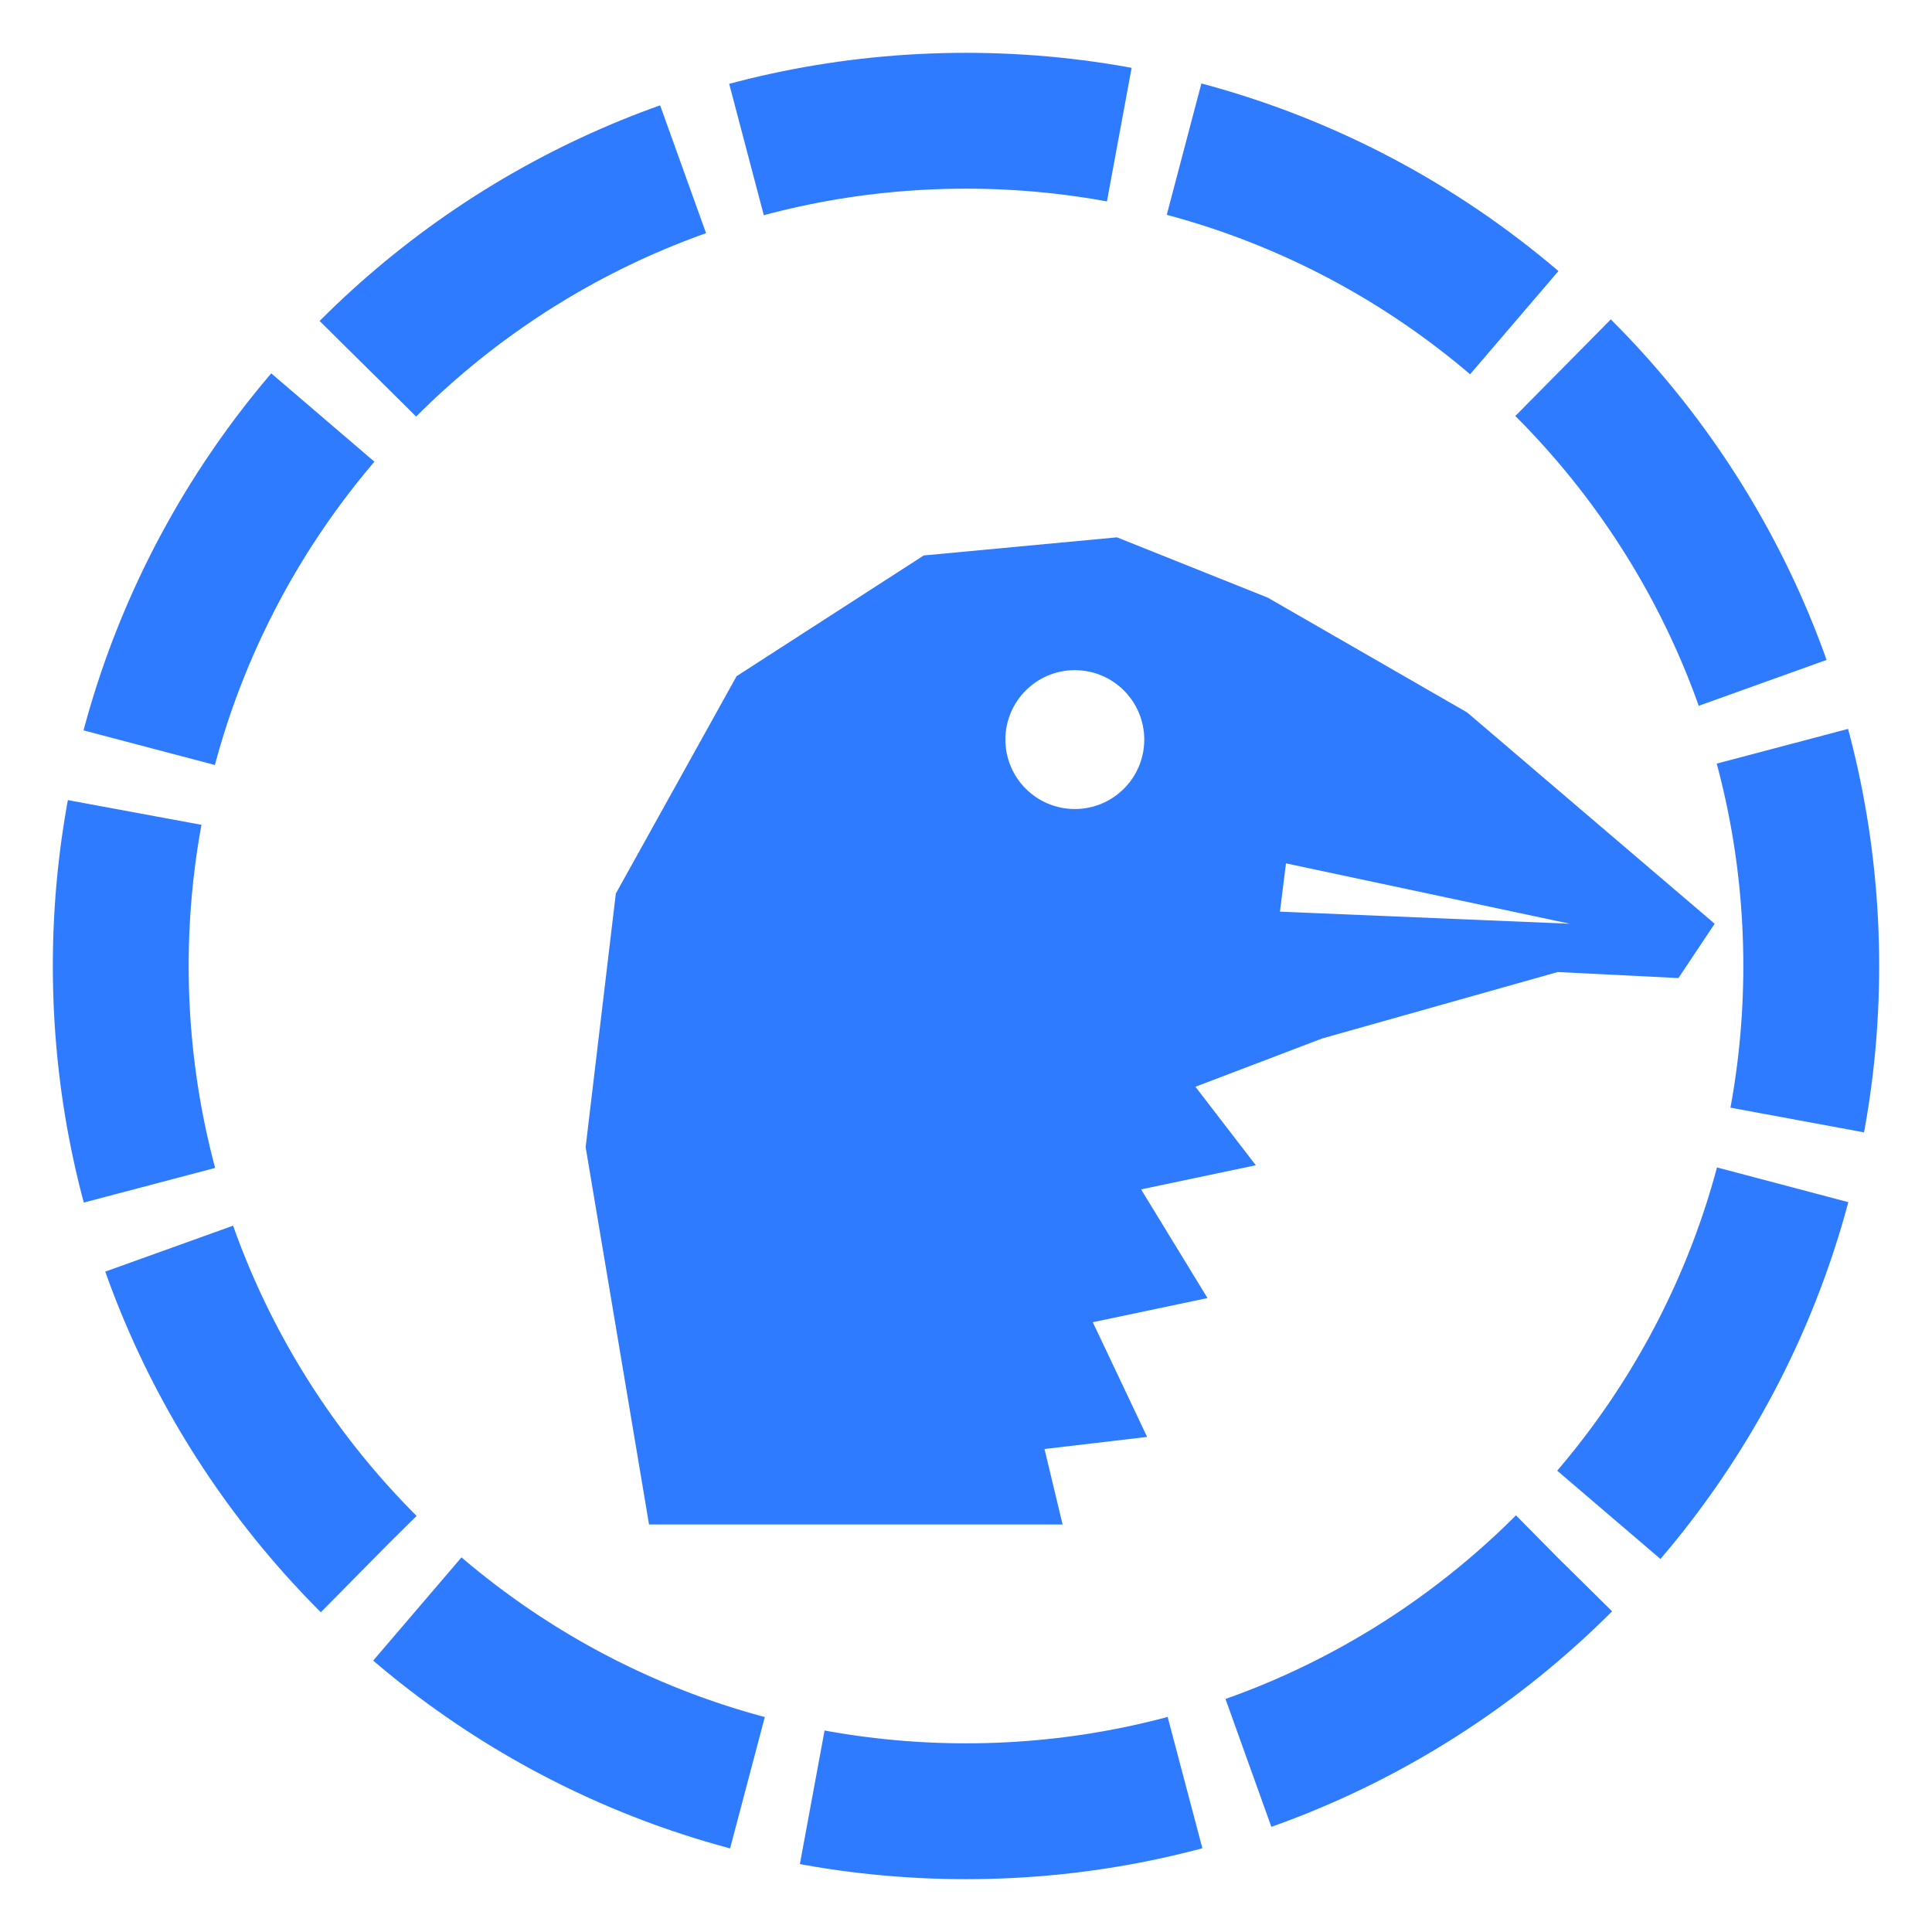
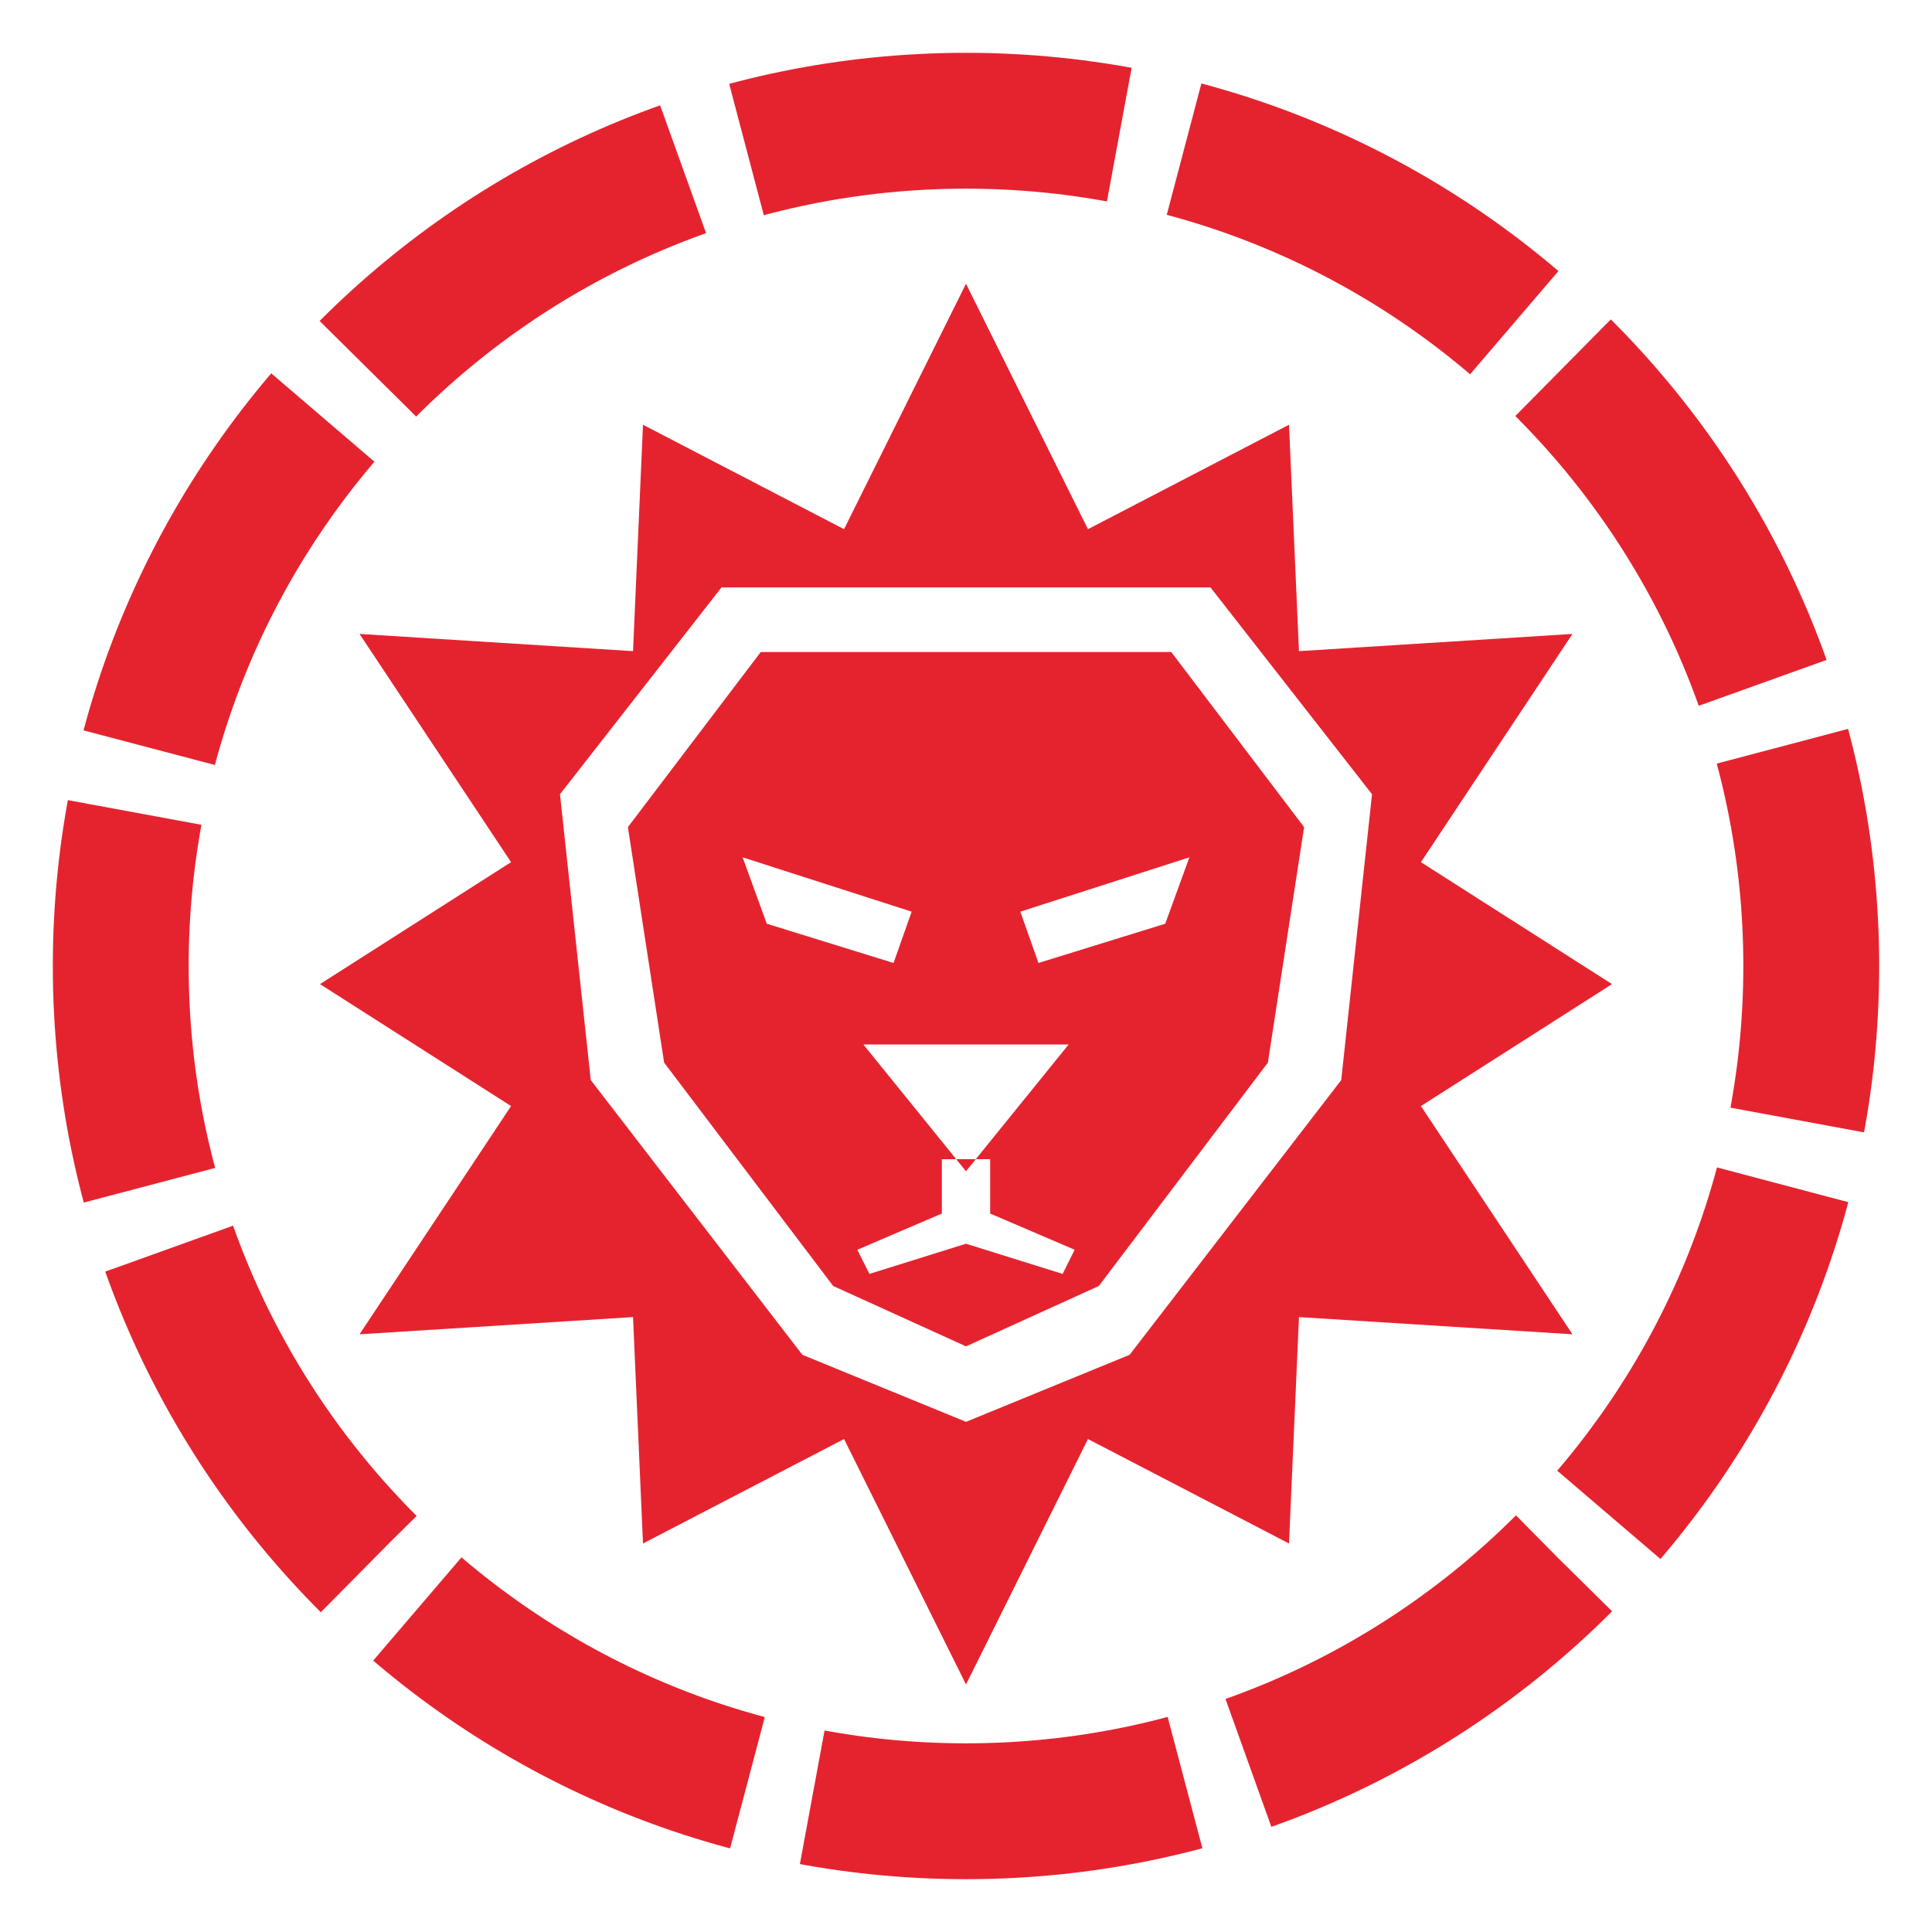
- <svg xmlns="http://www.w3.org/2000/svg" viewBox="0 0 64 64" color="#2F7BFF">
+ <svg xmlns="http://www.w3.org/2000/svg" viewBox="0 0 64 64" color="#E5232F">
  <circle cx="32" cy="32" r="28" fill="none" stroke="currentColor" stroke-width="4.5" stroke-dasharray="12.46 2.2" stroke-dashoffset="7.33" />
-   <path fill="currentColor" fill-rule="evenodd" d="M21.5 50.5 L19.4 38 L20.4 29.6 L24.4 22.4 L30.6 18.4 L37 17.8 L42 19.8 L48.6 23.6 L56.8 30.6 L55.6 32.4 L51.6 32.2 L43.8 34.4 L39.6 36 L41.6 38.6 L37.8 39.4 L40 43 L36.2 43.8 L38 47.6 L34.6 48 L35.2 50.5 Z M35.6 22.2 a2.3 2.3 0 1 0 0.01 0 Z M42.6 28.6 L52 30.6 L42.4 30.2 Z" />
+   <path class="mane" fill="currentColor" fill-rule="evenodd" d="M32 9.4 L36.04 17.53 L42.7 14.07 L43.03 21.57 L52.09 21 L47.07 28.56 L53.4 32.6 L47.07 36.64 L52.09 44.2 L43.03 43.63 L42.7 51.13 L36.04 47.67 L32 55.8 L27.96 47.67 L21.3 51.13 L20.97 43.63 L11.91 44.2 L16.93 36.64 L10.6 32.6 L16.93 28.56 L11.91 21 L20.97 21.57 L21.3 14.07 L27.96 17.53 Z M18.55 26.31 L19.57 35.78 L26.58 44.88 L32 47.1 L37.42 44.88 L44.43 35.78 L45.45 26.31 L40.1 19.46 L23.9 19.46 Z" />
+   <path class="face" fill="currentColor" fill-rule="evenodd" d="M25.2 21.6 L38.8 21.6 L43.2 27.4 L42 35.2 L36.4 42.6 L32 44.6 L27.6 42.6 L22 35.2 L20.8 27.4 Z M24.6 28.4 L30.2 30.2 L29.6 31.9 L25.4 30.6 Z M38.6 30.6 L34.4 31.9 L33.8 30.2 L39.4 28.4 Z M28.6 34.6 L35.4 34.6 L32 38.8 Z M31.2 38.4 L32.8 38.4 L32.8 40.2 L35.6 41.4 L35.2 42.2 L32 41.2 L28.8 42.2 L28.4 41.4 L31.2 40.2 Z" />
</svg>
